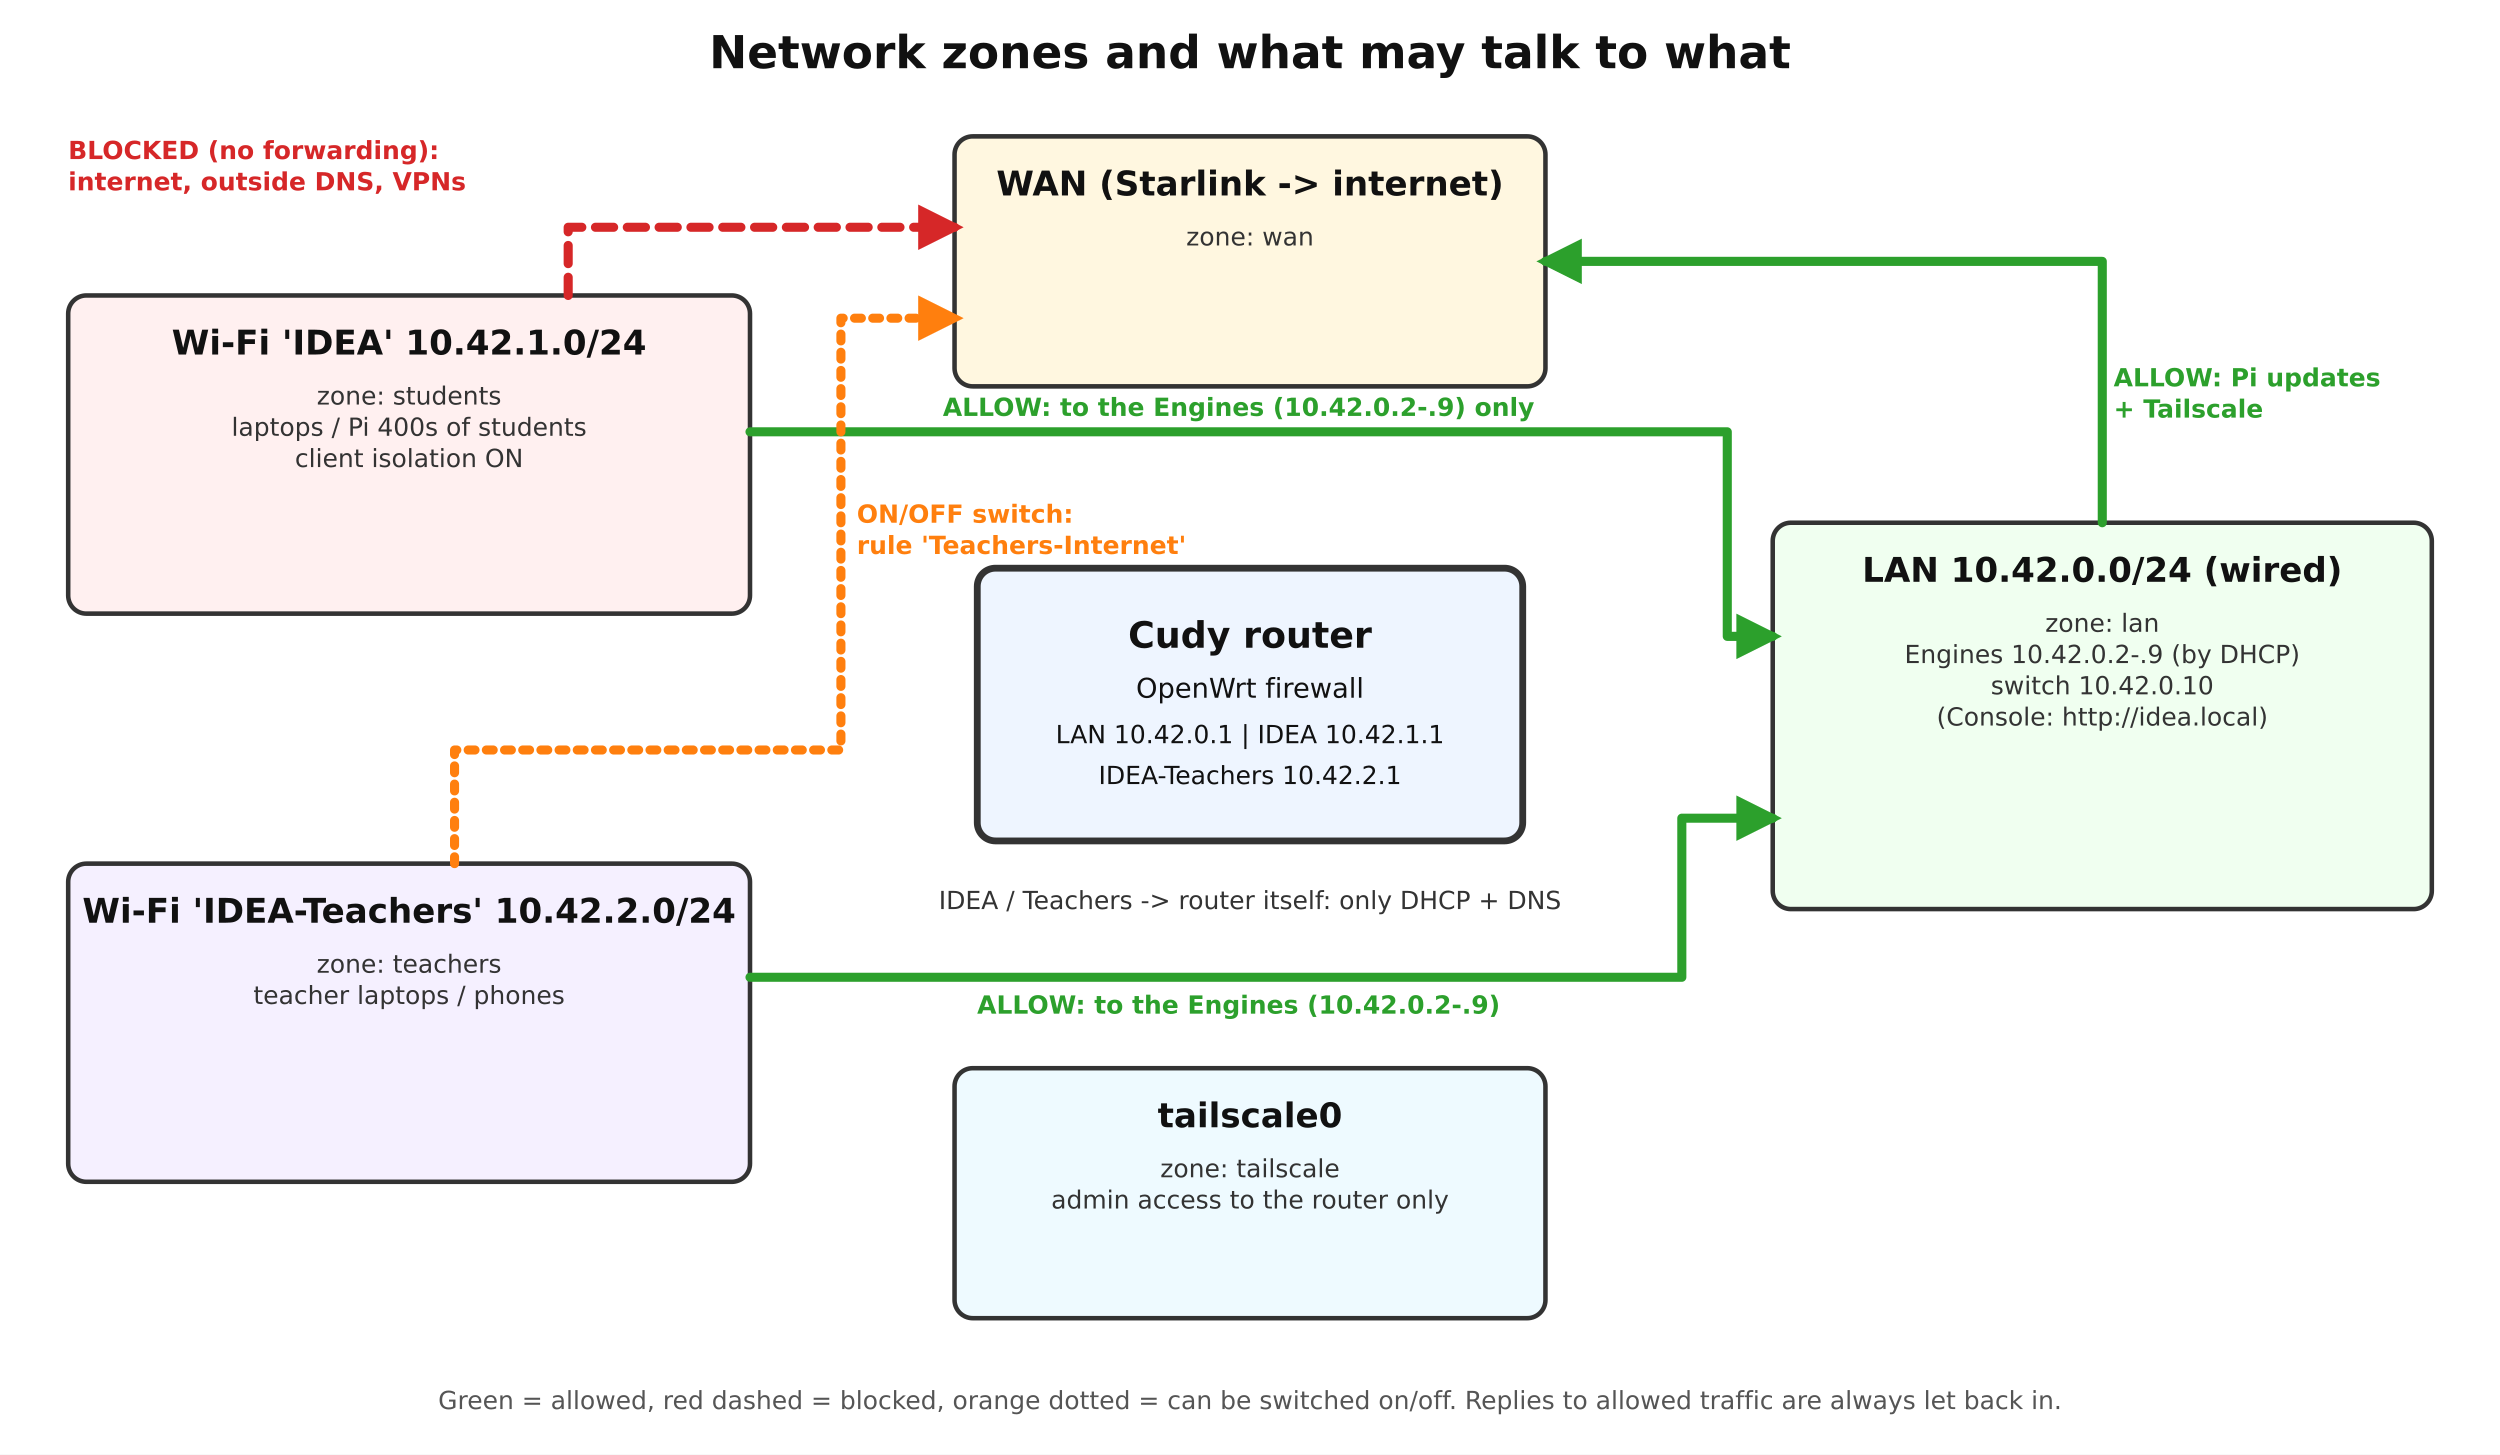
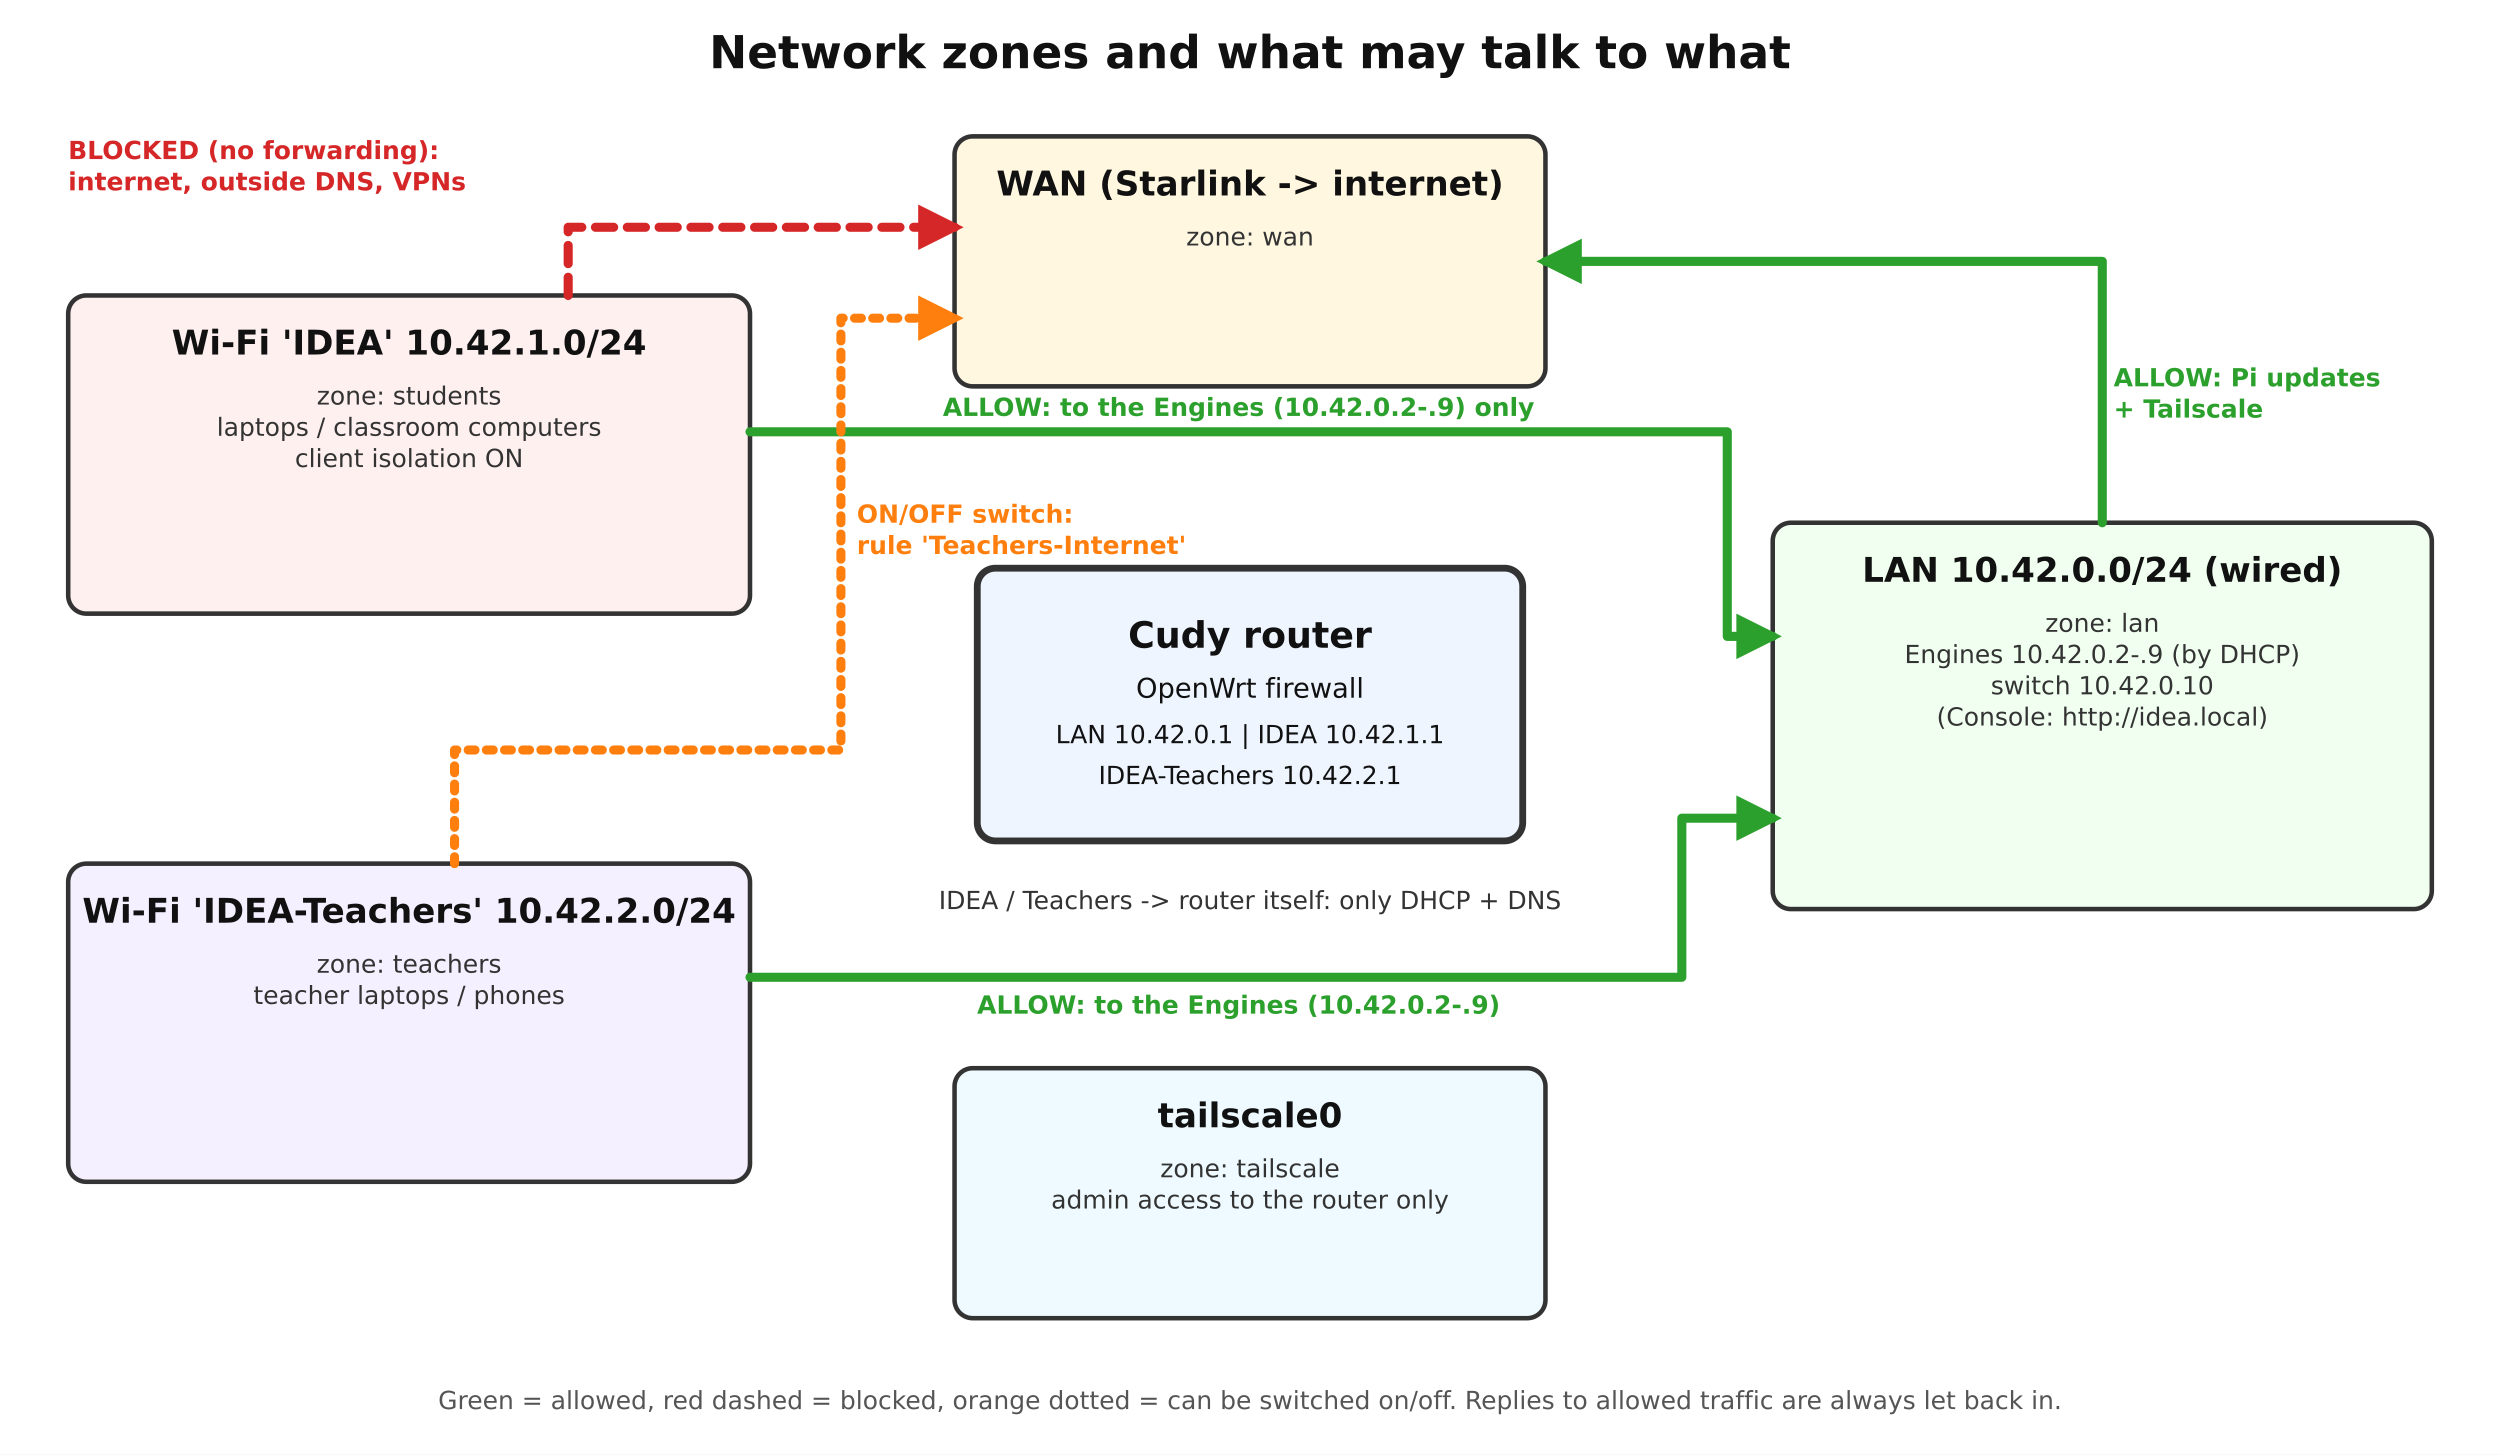
<svg xmlns="http://www.w3.org/2000/svg" width="1100" height="640" viewBox="0 0 1100 640">
  <defs>
-     <marker id="ah-2ca02c" viewBox="0 0 10 10" refX="8" refY="5" markerWidth="5" markerHeight="5" orient="auto-start-reverse">
-       <path d="M0,0 L10,5 L0,10 z" fill="#2ca02c" />
-     </marker>
-     <marker id="as-2ca02c" viewBox="0 0 10 10" refX="2" refY="5" markerWidth="5" markerHeight="5" orient="auto-start-reverse">
-       <path d="M0,0 L10,5 L0,10 z" fill="#2ca02c" />
-     </marker>
    <marker id="ah-d62728" viewBox="0 0 10 10" refX="8" refY="5" markerWidth="5" markerHeight="5" orient="auto-start-reverse">
      <path d="M0,0 L10,5 L0,10 z" fill="#d62728" />
    </marker>
    <marker id="as-d62728" viewBox="0 0 10 10" refX="2" refY="5" markerWidth="5" markerHeight="5" orient="auto-start-reverse">
      <path d="M0,0 L10,5 L0,10 z" fill="#d62728" />
    </marker>
    <marker id="ah-ff7f0e" viewBox="0 0 10 10" refX="8" refY="5" markerWidth="5" markerHeight="5" orient="auto-start-reverse">
      <path d="M0,0 L10,5 L0,10 z" fill="#ff7f0e" />
    </marker>
    <marker id="as-ff7f0e" viewBox="0 0 10 10" refX="2" refY="5" markerWidth="5" markerHeight="5" orient="auto-start-reverse">
      <path d="M0,0 L10,5 L0,10 z" fill="#ff7f0e" />
+     </marker>
+     <marker id="ah-2ca02c" viewBox="0 0 10 10" refX="8" refY="5" markerWidth="5" markerHeight="5" orient="auto-start-reverse">
+       <path d="M0,0 L10,5 L0,10 z" fill="#2ca02c" />
+     </marker>
+     <marker id="as-2ca02c" viewBox="0 0 10 10" refX="2" refY="5" markerWidth="5" markerHeight="5" orient="auto-start-reverse">
+       <path d="M0,0 L10,5 L0,10 z" fill="#2ca02c" />
    </marker>
  </defs>
  <rect width="100%" height="100%" fill="#ffffff" />
  <text x="550" y="30.0" font-family="DejaVu Sans, Arial, sans-serif" font-size="20" font-weight="bold" text-anchor="middle" fill="#111">Network zones and what may talk to what</text>
  <rect x="430" y="250" width="240" height="120" rx="8" fill="#eef5ff" stroke="#333" stroke-width="3" />
  <text x="550" y="285.0" font-family="DejaVu Sans, Arial, sans-serif" font-size="16" font-weight="bold" text-anchor="middle" fill="#111">Cudy router</text>
  <text x="550" y="307.0" font-family="DejaVu Sans, Arial, sans-serif" font-size="12" font-weight="normal" text-anchor="middle" fill="#111">OpenWrt firewall</text>
  <text x="550" y="327.0" font-family="DejaVu Sans, Arial, sans-serif" font-size="11" font-weight="normal" text-anchor="middle" fill="#111">LAN 10.42.0.1 | IDEA 10.42.1.1</text>
  <text x="550" y="345.0" font-family="DejaVu Sans, Arial, sans-serif" font-size="11" font-weight="normal" text-anchor="middle" fill="#111">IDEA-Teachers 10.42.2.1</text>
  <rect x="420" y="60" width="260" height="110" rx="8" fill="#fff7e0" stroke="#333" stroke-width="2" />
  <text x="550.0" y="86.0" font-family="DejaVu Sans, Arial, sans-serif" font-size="15" font-weight="bold" text-anchor="middle" fill="#111">WAN  (Starlink -&gt; internet)</text>
  <text x="550.0" y="108.0" font-family="DejaVu Sans, Arial, sans-serif" font-size="11" font-weight="normal" text-anchor="middle" fill="#333">zone: wan</text>
  <rect x="780" y="230" width="290" height="170" rx="8" fill="#f0fff0" stroke="#333" stroke-width="2" />
  <text x="925.0" y="256.0" font-family="DejaVu Sans, Arial, sans-serif" font-size="15" font-weight="bold" text-anchor="middle" fill="#111">LAN  10.42.0.0/24  (wired)</text>
  <text x="925.0" y="278.0" font-family="DejaVu Sans, Arial, sans-serif" font-size="11" font-weight="normal" text-anchor="middle" fill="#333">zone: lan</text>
  <text x="925.0" y="291.75" font-family="DejaVu Sans, Arial, sans-serif" font-size="11" font-weight="normal" text-anchor="middle" fill="#333">Engines 10.42.0.2-.9 (by DHCP)</text>
  <text x="925.0" y="305.5" font-family="DejaVu Sans, Arial, sans-serif" font-size="11" font-weight="normal" text-anchor="middle" fill="#333">switch 10.42.0.10</text>
  <text x="925.0" y="319.25" font-family="DejaVu Sans, Arial, sans-serif" font-size="11" font-weight="normal" text-anchor="middle" fill="#333">(Console: http://idea.local)</text>
  <rect x="30" y="130" width="300" height="140" rx="8" fill="#fff0f0" stroke="#333" stroke-width="2" />
  <text x="180.0" y="156.0" font-family="DejaVu Sans, Arial, sans-serif" font-size="15" font-weight="bold" text-anchor="middle" fill="#111">Wi-Fi 'IDEA'  10.42.1.0/24</text>
  <text x="180.0" y="178.0" font-family="DejaVu Sans, Arial, sans-serif" font-size="11" font-weight="normal" text-anchor="middle" fill="#333">zone: students</text>
-   <text x="180.0" y="191.75" font-family="DejaVu Sans, Arial, sans-serif" font-size="11" font-weight="normal" text-anchor="middle" fill="#333">laptops / Pi 400s of students</text>
+   <text x="180.0" y="191.75" font-family="DejaVu Sans, Arial, sans-serif" font-size="11" font-weight="normal" text-anchor="middle" fill="#333">laptops / classroom computers</text>
  <text x="180.0" y="205.5" font-family="DejaVu Sans, Arial, sans-serif" font-size="11" font-weight="normal" text-anchor="middle" fill="#333">client isolation ON</text>
  <rect x="30" y="380" width="300" height="140" rx="8" fill="#f5f0ff" stroke="#333" stroke-width="2" />
  <text x="180.0" y="406.0" font-family="DejaVu Sans, Arial, sans-serif" font-size="15" font-weight="bold" text-anchor="middle" fill="#111">Wi-Fi 'IDEA-Teachers'  10.42.2.0/24</text>
  <text x="180.0" y="428.0" font-family="DejaVu Sans, Arial, sans-serif" font-size="11" font-weight="normal" text-anchor="middle" fill="#333">zone: teachers</text>
  <text x="180.0" y="441.75" font-family="DejaVu Sans, Arial, sans-serif" font-size="11" font-weight="normal" text-anchor="middle" fill="#333">teacher laptops / phones</text>
  <rect x="420" y="470" width="260" height="110" rx="8" fill="#eefaff" stroke="#333" stroke-width="2" />
  <text x="550.0" y="496.0" font-family="DejaVu Sans, Arial, sans-serif" font-size="15" font-weight="bold" text-anchor="middle" fill="#111">tailscale0</text>
  <text x="550.0" y="518.0" font-family="DejaVu Sans, Arial, sans-serif" font-size="11" font-weight="normal" text-anchor="middle" fill="#333">zone: tailscale</text>
  <text x="550.0" y="531.75" font-family="DejaVu Sans, Arial, sans-serif" font-size="11" font-weight="normal" text-anchor="middle" fill="#333">admin access to the router only</text>
  <polyline points="330,190 760,190 760,280 780,280" fill="none" stroke="#2ca02c" stroke-width="4" stroke-linejoin="round" stroke-linecap="round" marker-end="url(#ah-2ca02c)" />
  <text x="545" y="183.0" font-family="DejaVu Sans, Arial, sans-serif" font-size="11" font-weight="bold" text-anchor="middle" fill="#2ca02c">ALLOW: to the Engines (10.42.0.2-.9) only</text>
  <polyline points="250,130 250,100 420,100" fill="none" stroke="#d62728" stroke-width="4" stroke-linejoin="round" stroke-linecap="round" stroke-dasharray="8,6" marker-end="url(#ah-d62728)" />
  <text x="30" y="70.0" font-family="DejaVu Sans, Arial, sans-serif" font-size="11" font-weight="bold" text-anchor="start" fill="#d62728">BLOCKED (no forwarding):</text>
  <text x="30" y="83.75" font-family="DejaVu Sans, Arial, sans-serif" font-size="11" font-weight="bold" text-anchor="start" fill="#d62728">internet, outside DNS, VPNs</text>
  <polyline points="330,430 740,430 740,360 780,360" fill="none" stroke="#2ca02c" stroke-width="4" stroke-linejoin="round" stroke-linecap="round" marker-end="url(#ah-2ca02c)" />
  <text x="545" y="446.0" font-family="DejaVu Sans, Arial, sans-serif" font-size="11" font-weight="bold" text-anchor="middle" fill="#2ca02c">ALLOW: to the Engines (10.42.0.2-.9)</text>
  <polyline points="200,380 200,330 370,330 370,140 420,140" fill="none" stroke="#ff7f0e" stroke-width="4" stroke-linejoin="round" stroke-linecap="round" stroke-dasharray="3,5" marker-end="url(#ah-ff7f0e)" />
  <text x="377" y="230.0" font-family="DejaVu Sans, Arial, sans-serif" font-size="11" font-weight="bold" text-anchor="start" fill="#ff7f0e">ON/OFF switch:</text>
  <text x="377" y="243.75" font-family="DejaVu Sans, Arial, sans-serif" font-size="11" font-weight="bold" text-anchor="start" fill="#ff7f0e">rule 'Teachers-Internet'</text>
  <polyline points="925,230 925,115 680,115" fill="none" stroke="#2ca02c" stroke-width="4" stroke-linejoin="round" stroke-linecap="round" marker-end="url(#ah-2ca02c)" />
  <text x="930" y="170.0" font-family="DejaVu Sans, Arial, sans-serif" font-size="11" font-weight="bold" text-anchor="start" fill="#2ca02c">ALLOW: Pi updates</text>
  <text x="930" y="183.75" font-family="DejaVu Sans, Arial, sans-serif" font-size="11" font-weight="bold" text-anchor="start" fill="#2ca02c">+ Tailscale</text>
  <text x="550" y="400.0" font-family="DejaVu Sans, Arial, sans-serif" font-size="11" font-weight="normal" text-anchor="middle" fill="#333">IDEA / Teachers -&gt; router itself: only DHCP + DNS</text>
  <text x="550" y="620.0" font-family="DejaVu Sans, Arial, sans-serif" font-size="11" font-weight="normal" text-anchor="middle" fill="#555">Green = allowed, red dashed = blocked, orange dotted = can be switched on/off. Replies to allowed traffic are always let back in.</text>
</svg>
